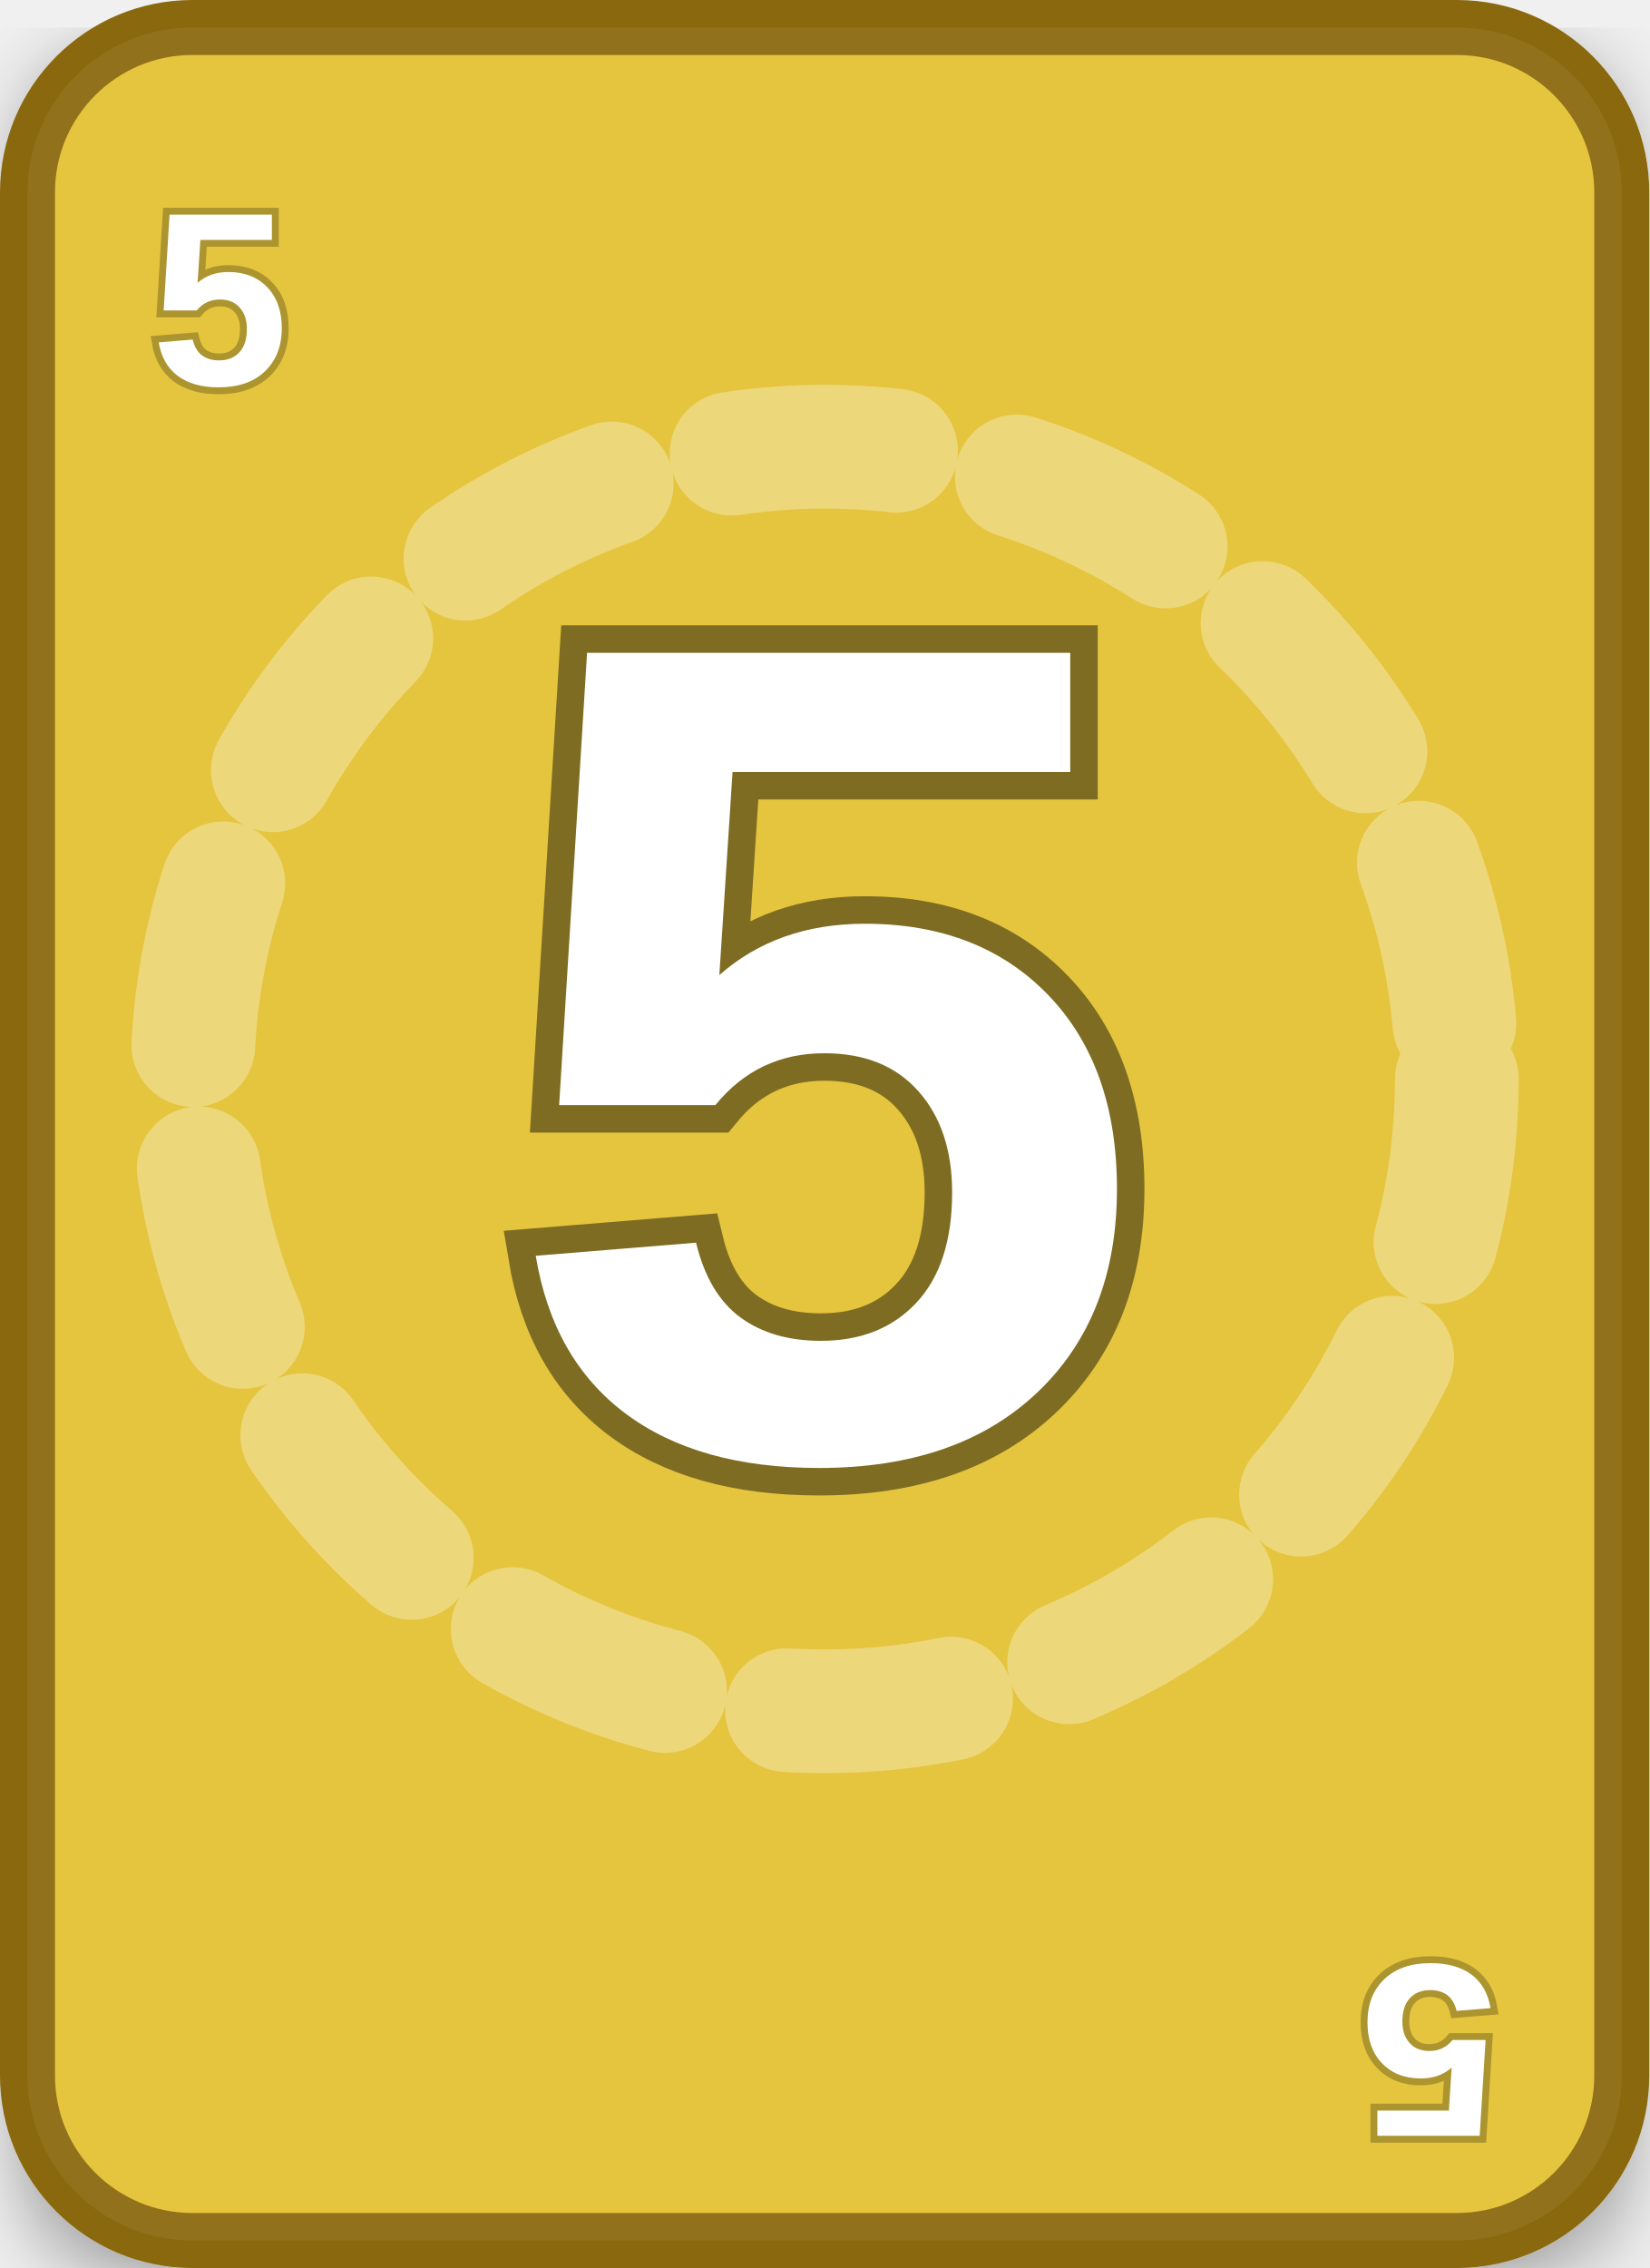
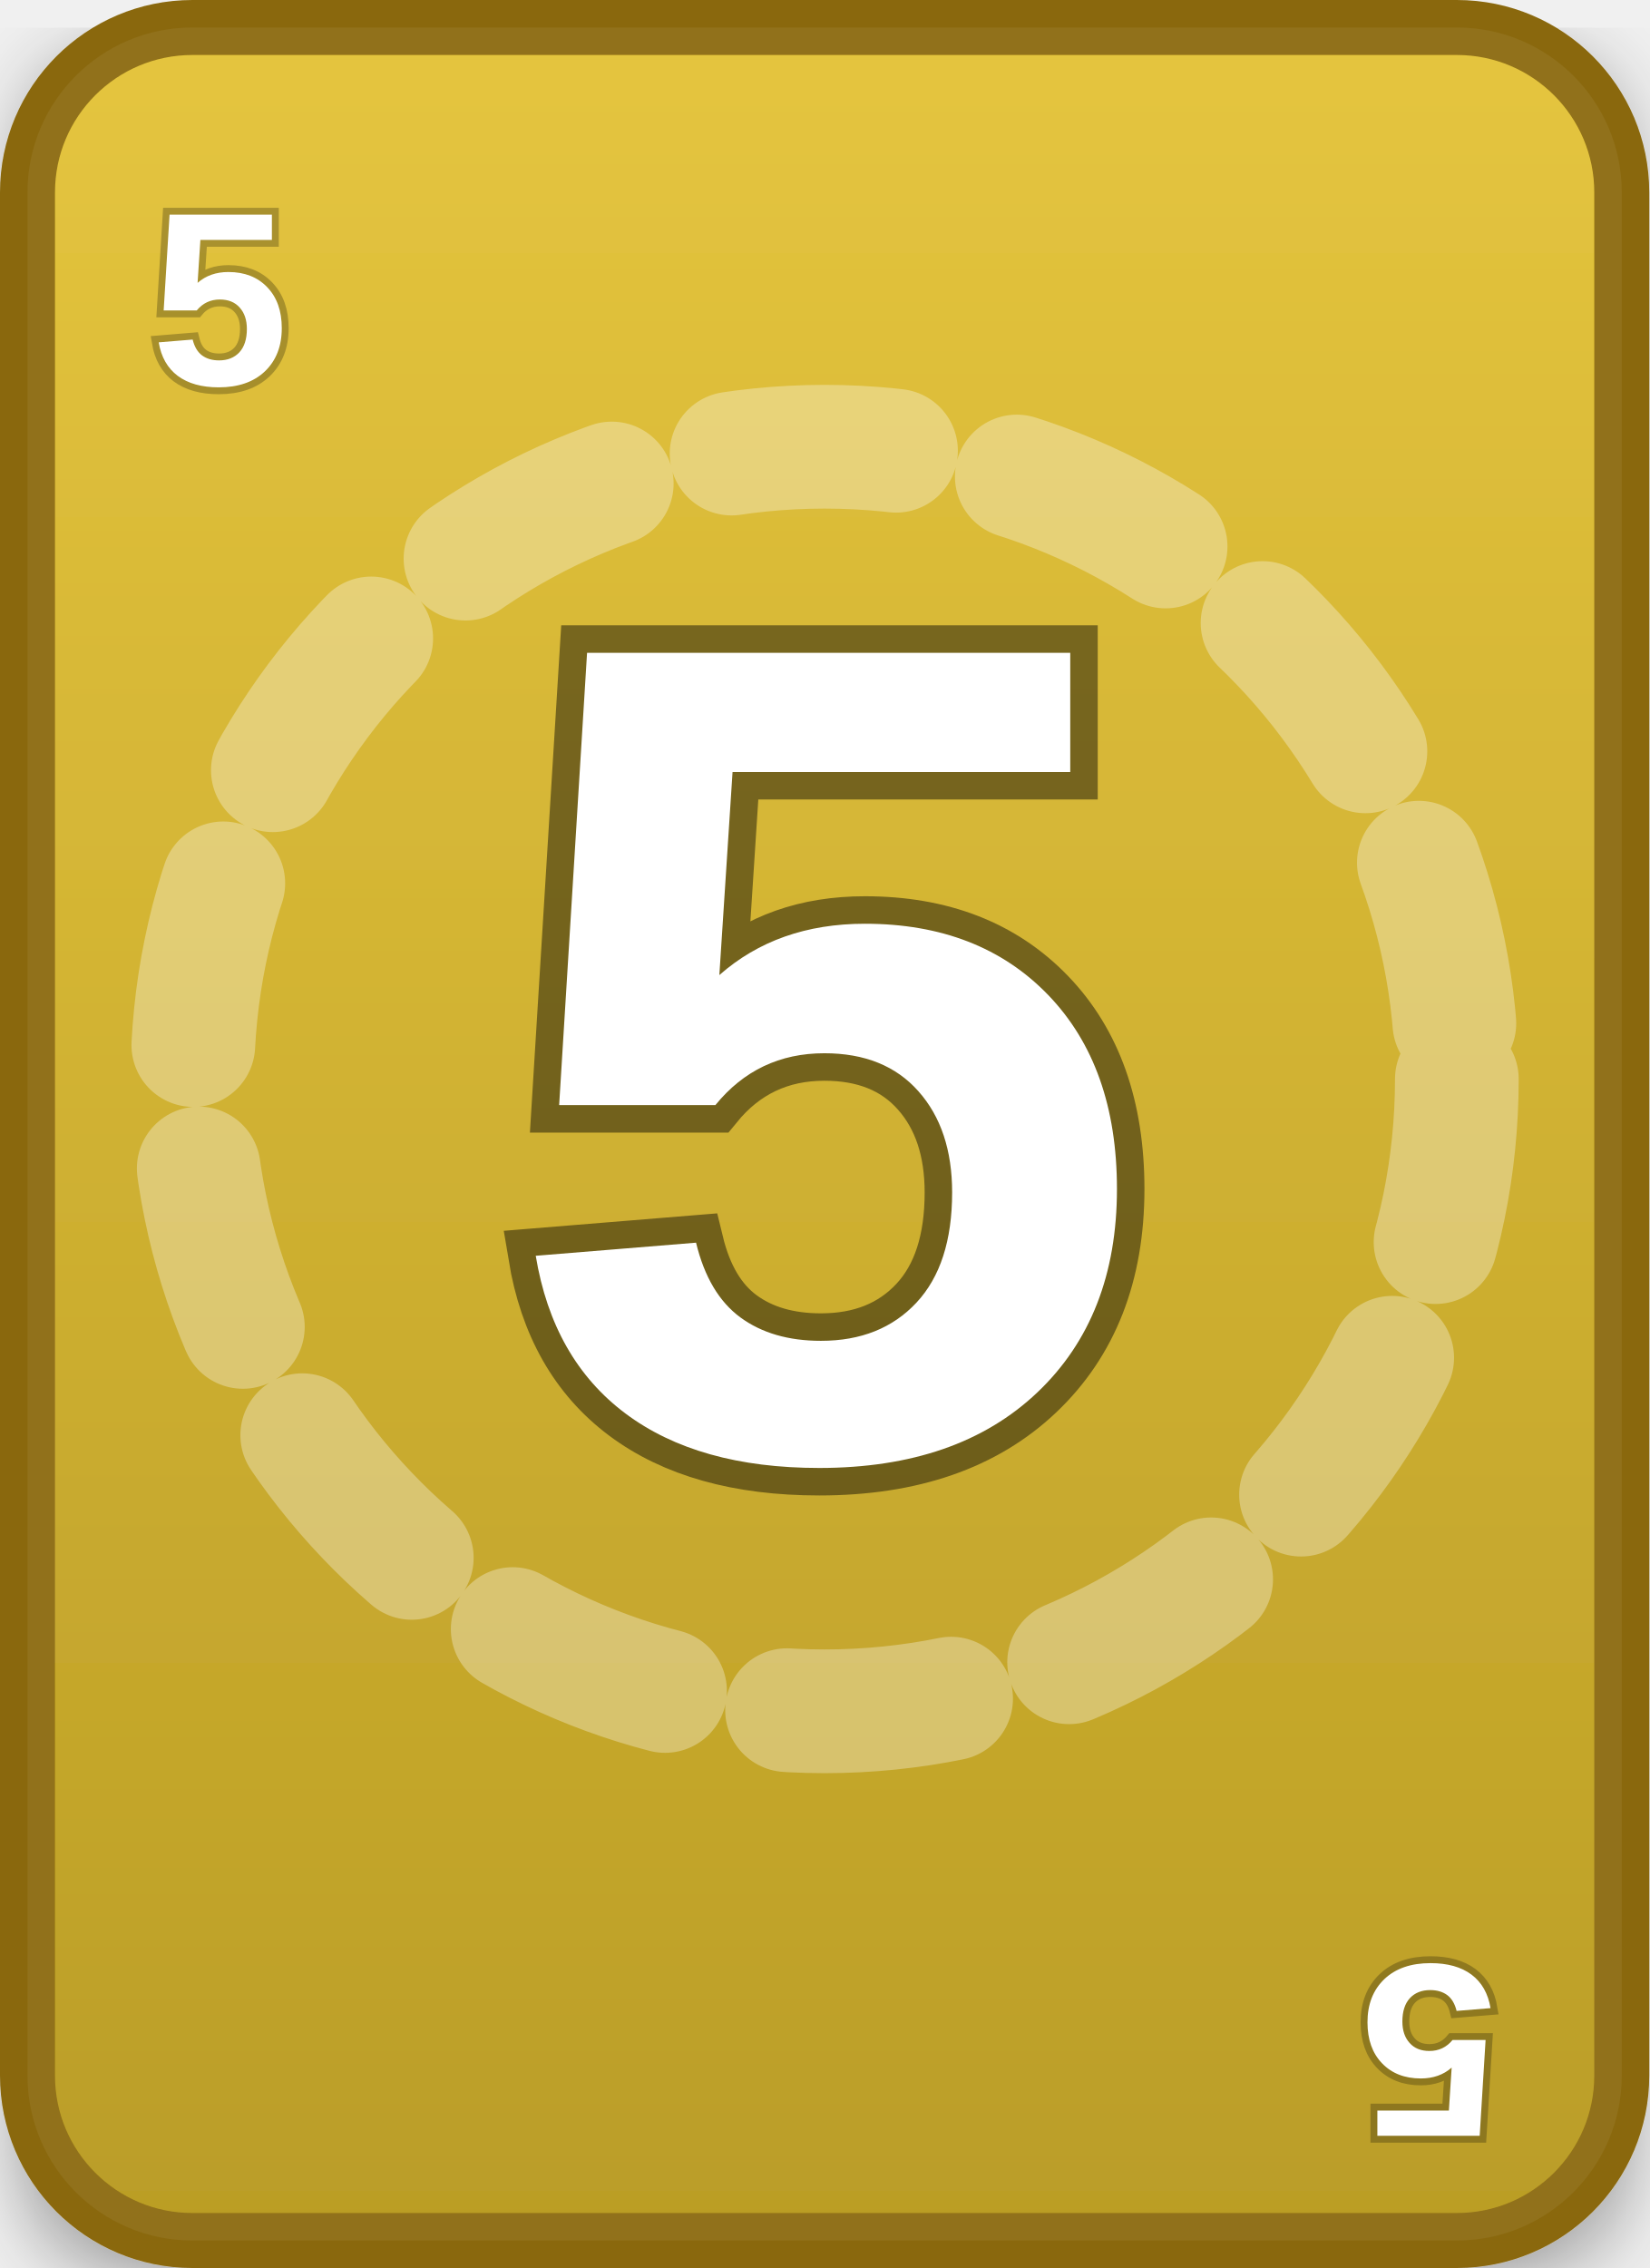
<svg xmlns="http://www.w3.org/2000/svg" viewBox="0 0 240 330" width="240" height="330">
  <defs>
    <linearGradient id="grad_yellow_5_filled" x1="0" y1="0" x2="0" y2="1">
      <stop offset="0%" stop-color="#e3c132" />
-       <stop offset="100%" stop-color="#e3c132" />
+       <stop offset="100%" stop-color="#b69719" />
    </linearGradient>
    <filter id="shadow" x="-10%" y="-10%" width="120%" height="120%">
      <feDropShadow dx="0" dy="4" stdDeviation="6" flood-color="rgba(0,0,0,0.35)" />
    </filter>
  </defs>
  <rect x="4" y="4" rx="24" ry="24" width="232" height="322" fill="url(#grad_yellow_5_filled)" stroke="#8a6808" stroke-width="8" filter="url(#shadow)" />
  <rect x="4" y="4" rx="24" ry="24" width="232" height="322" fill="rgba(255,255,255,0.06)" />
  <circle cx="120" cy="157" r="92" fill="none" stroke="rgba(255,255,255,0.32)" stroke-width="18" stroke-linecap="round" stroke-dasharray="24 18" />
  <g font-family="Arial, sans-serif" font-size="36" font-weight="700" fill="#ffffff" stroke="rgba(0,0,0,0.25)" stroke-width="2" paint-order="stroke" text-anchor="middle">
    <text x="32" y="56">5</text>
    <text x="208" y="286" transform="rotate(180 208 286)">5</text>
  </g>
  <g font-family="Arial, sans-serif" font-size="170" font-weight="900" fill="#ffffff" stroke="rgba(0,0,0,0.45)" stroke-width="8" paint-order="stroke" text-anchor="middle" dominant-baseline="central">
    <text x="120" y="153">5</text>
  </g>
</svg>
